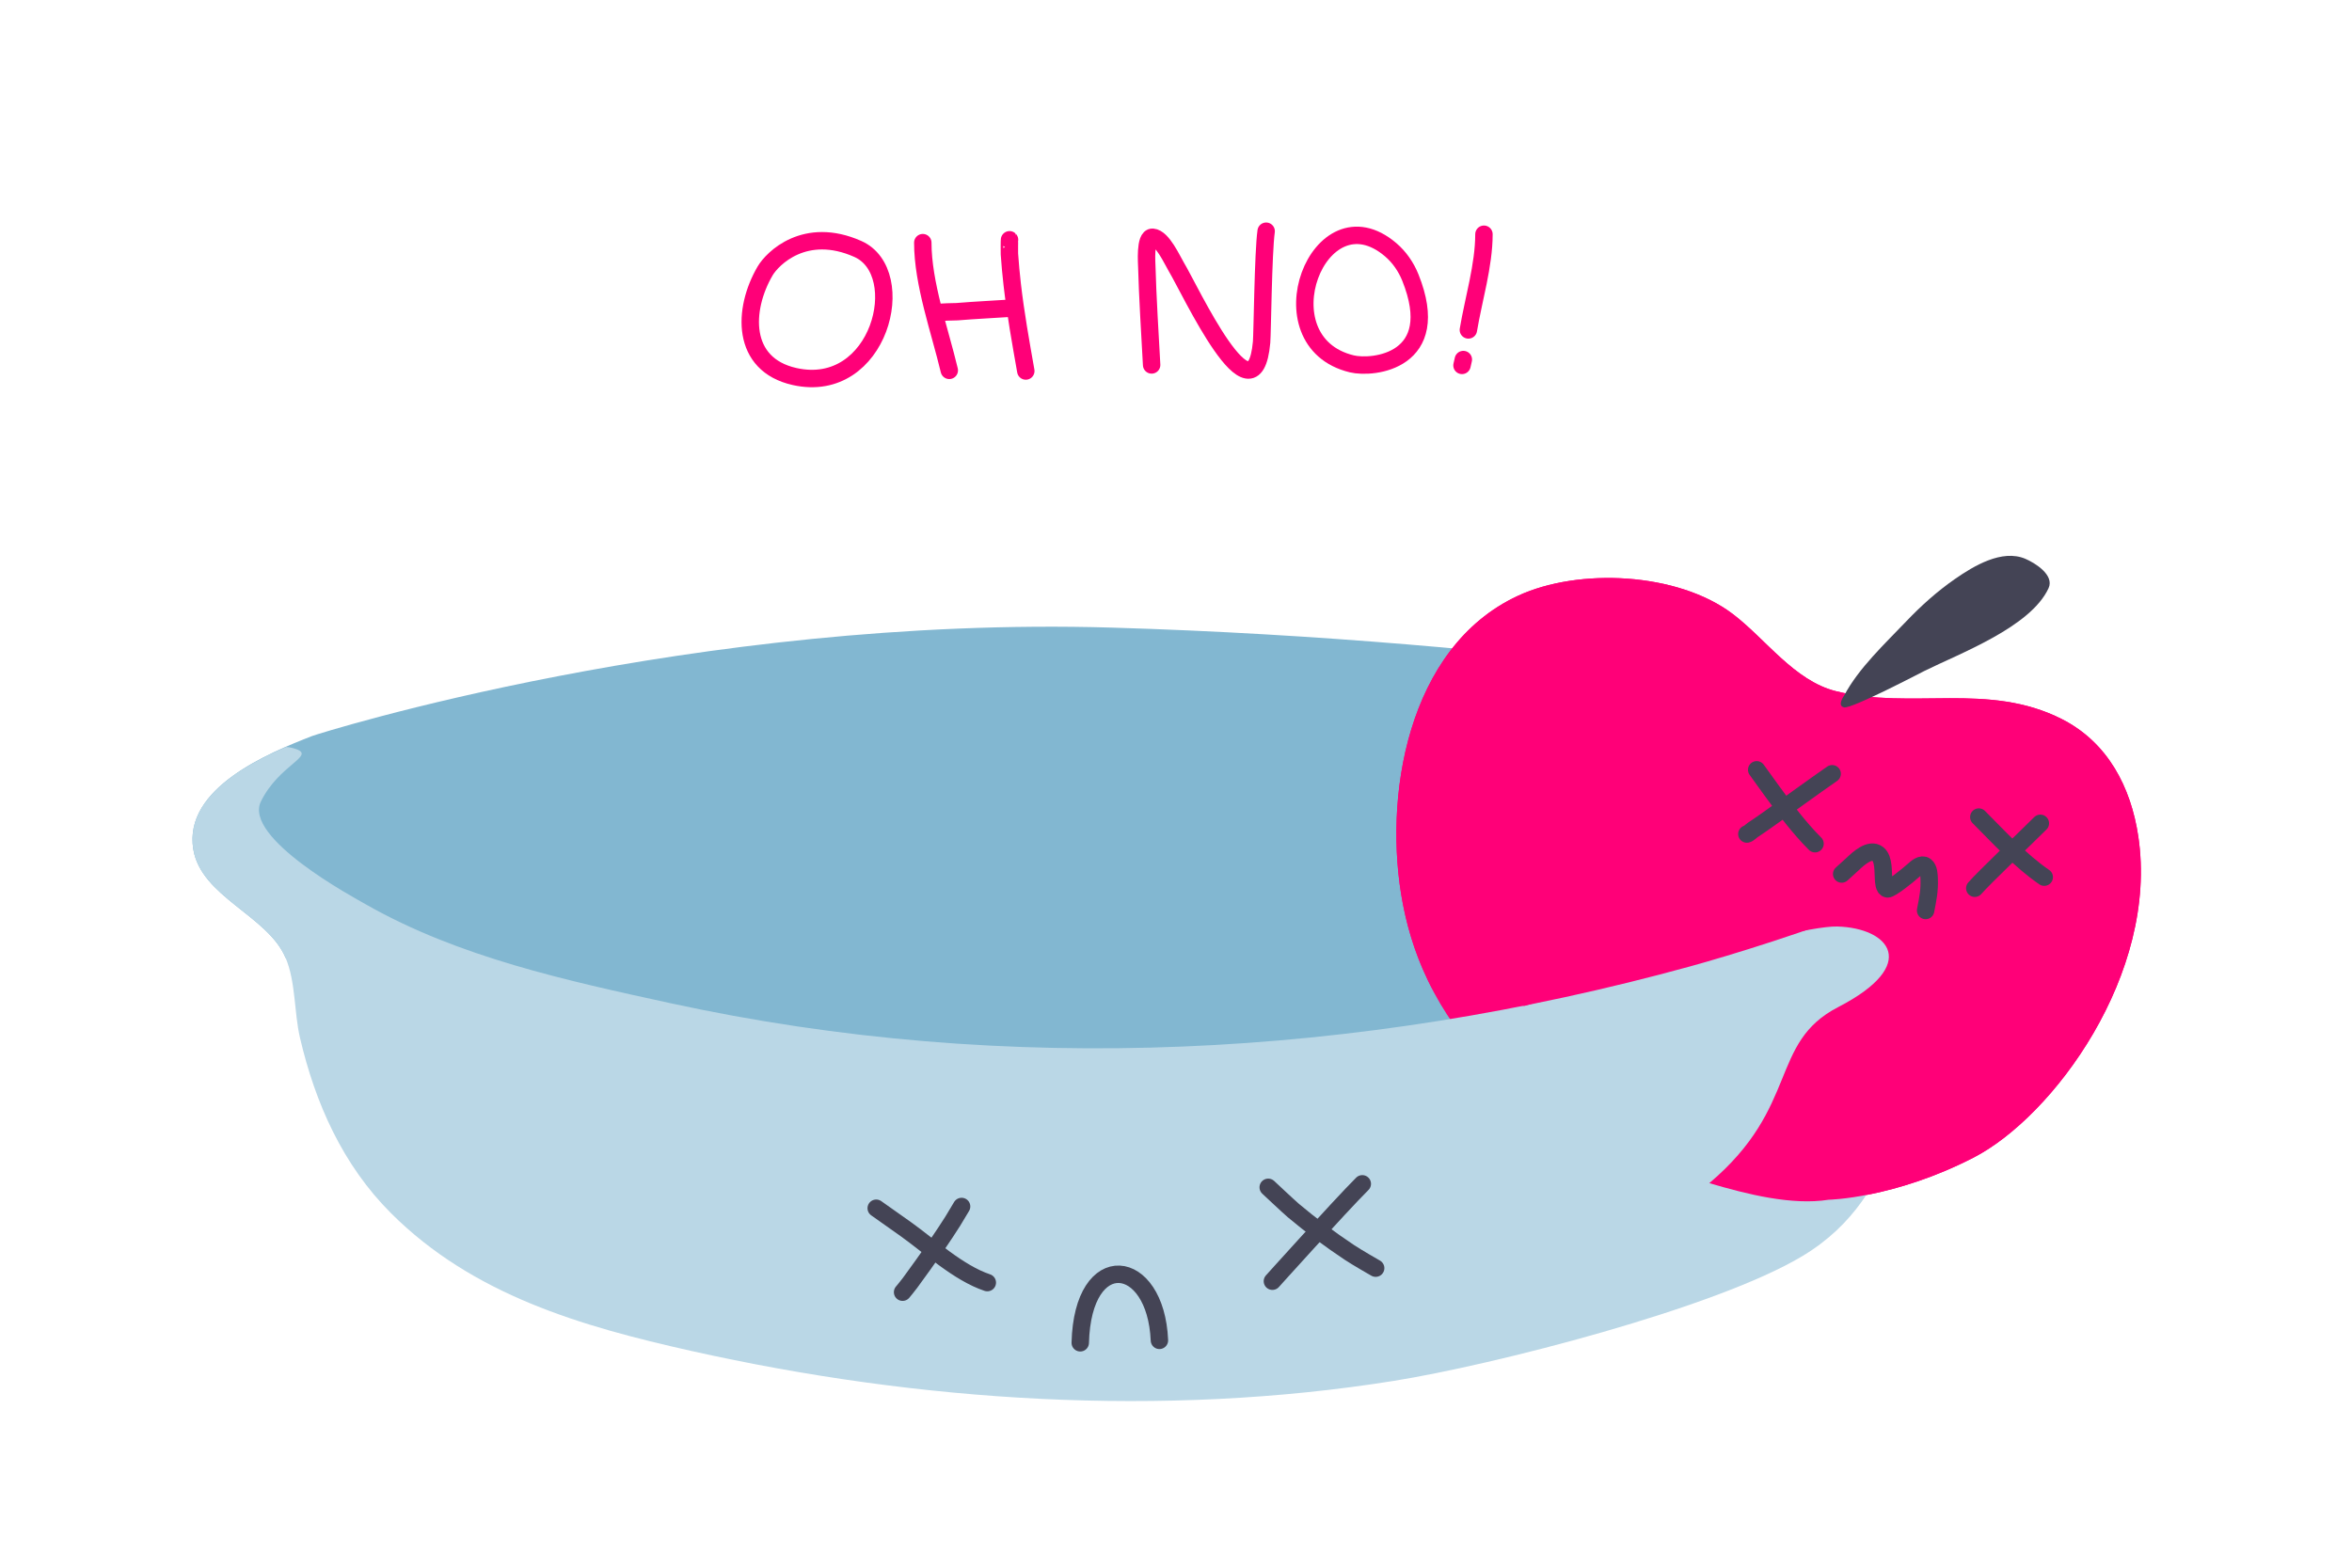
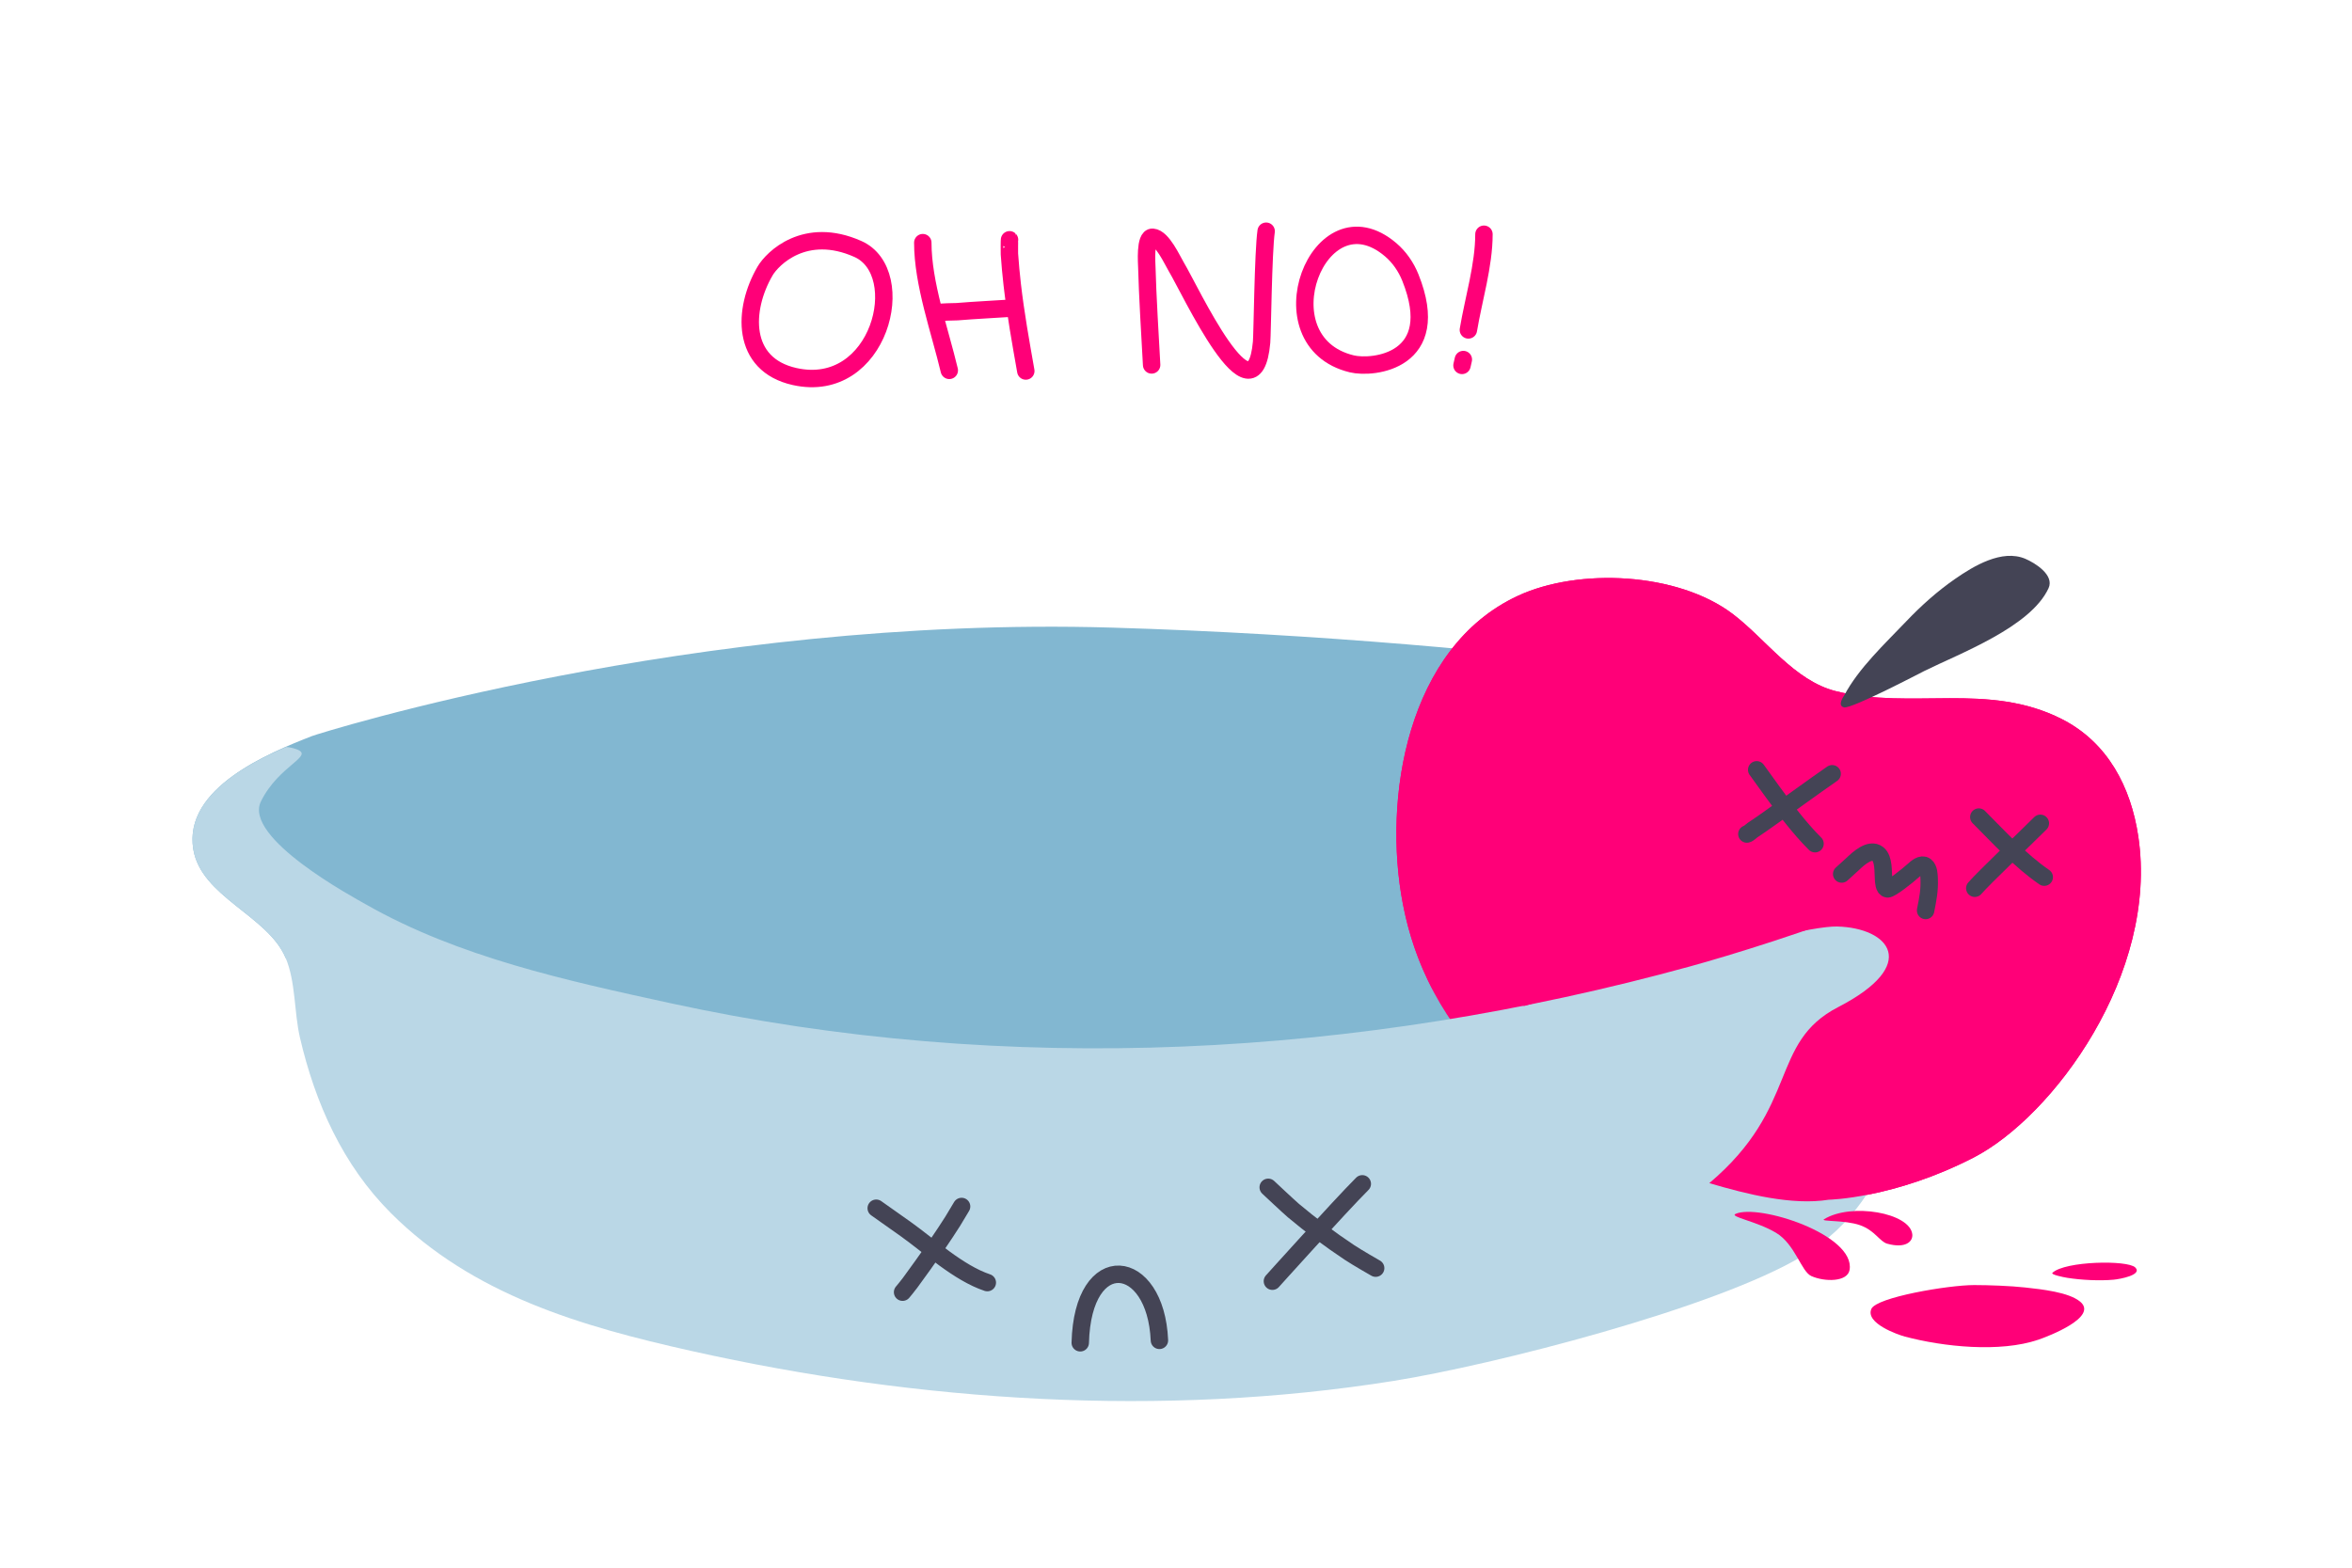
<svg xmlns="http://www.w3.org/2000/svg" width="100%" height="100%" viewBox="0 0 270 180" version="1.1" xml:space="preserve" style="fill-rule:evenodd;clip-rule:evenodd;stroke-linecap:round;stroke-linejoin:round;stroke-miterlimit:1.5;">
  <rect id="intertwined-apple" x="0" y="0" width="270" height="180" style="fill:none;" />
  <path id="basket-back" d="M127.665,72.062c-48.002,-1.42 -91.097,12.156 -91.848,12.45c-4.976,1.943 -14.763,5.955 -13.63,12.981c0.883,5.472 8.533,7.623 10.589,12.457c0.497,1.169 29.918,14.775 66.741,18.919c50.733,5.71 125.814,-16.516 130.203,-23.354c9.506,-14.809 -2.885,-22.343 -15.144,-24.982c0,0 -38.908,-7.051 -86.911,-8.471Z" style="fill:#82b7d1;" />
  <path d="M209.925,137.752c0,0 7.494,-0.138 16.627,-4.836c9.133,-4.699 21.268,-21.109 18.916,-36.875c-0.843,-5.657 -3.493,-10.79 -8.767,-13.471c-8.472,-4.306 -17.254,-1.027 -25.958,-3.214c-4.791,-1.204 -8.068,-6.021 -11.861,-8.883c-6.312,-4.763 -17.661,-5.304 -24.649,-2.055c-12.7,5.906 -15.524,23.236 -13.191,35.361c3.294,17.123 16.973,26.611 32.829,31.377c4.677,1.406 11.066,3.396 16.054,2.596Z" style="fill:#ff0078;" />
  <g id="basket-front">
    <path d="M227.204,85.628c7.878,4.694 13.502,11.598 9.184,17.888c-4.599,6.699 -6.061,3.52 -10.878,10.186c-7.769,10.753 -6.756,23.374 -18.55,30.489c-9.998,6.032 -35.636,12.551 -46.967,14.362c-26.51,4.237 -54.461,2.414 -80.613,-3.435c-12.641,-2.827 -25.086,-6.421 -34.498,-15.825c-5.533,-5.529 -8.696,-12.62 -10.45,-20.157c-0.68,-2.924 -0.474,-6.407 -1.656,-9.186c-2.056,-4.834 -9.706,-6.985 -10.589,-12.457c-0.934,-5.79 5.548,-9.533 10.668,-11.726c0.39,0.031 0.78,0.115 1.164,0.253c2.181,0.782 -1.997,1.798 -4.063,5.992c-2.067,4.193 10.629,11.021 12.048,11.83c10.637,6.061 23.063,8.752 34.917,11.335c38.796,8.457 79.068,6.253 117.145,-4.229c8.997,-2.477 37.291,-11.401 35.036,-16.742c-2.255,-5.341 -10.513,-6.107 -6.664,-8.318c0.955,-0.548 2.696,-0.558 4.766,-0.26Z" style="fill:#bad7e6;" />
    <path d="M124.009,154.178c0.282,-10.976 8.674,-9.907 9.088,-0.28" style="fill:none;stroke:#445;stroke-width:2px;" />
    <path d="M100.586,138.727c0,0 2.74,1.933 3.375,2.387c2.789,1.992 6.065,5.047 9.379,6.153" style="fill:none;stroke:#445;stroke-width:2px;" />
    <path d="M110.387,138.527c0,0 -0.785,1.327 -1.021,1.7c-1.079,1.706 -2.236,3.369 -3.407,5.013c-0.49,0.688 -0.994,1.367 -1.486,2.053c-0.268,0.373 -0.86,1.074 -0.86,1.074" style="fill:none;stroke:#445;stroke-width:2px;" />
    <path d="M145.586,136.327c0,0 2.443,2.294 2.895,2.673c2.046,1.722 4.19,3.311 6.413,4.794c0.911,0.607 3.026,1.813 3.026,1.813" style="fill:none;stroke:#445;stroke-width:2px;" />
    <path d="M156.386,135.926c-2.619,2.619 -10.32,11.181 -10.32,11.181" style="fill:none;stroke:#445;stroke-width:2px;" />
  </g>
  <g id="right-apple">
    <path d="M164.432,113.553c-1.557,-2.941 -2.701,-6.19 -3.39,-9.774c-2.333,-12.125 0.491,-29.455 13.191,-35.361c6.988,-3.249 18.337,-2.708 24.649,2.055c3.793,2.862 7.07,7.679 11.861,8.883c8.704,2.187 17.486,-1.092 25.958,3.214c5.274,2.681 7.924,7.814 8.767,13.471c2.352,15.766 -9.783,32.176 -18.916,36.875c-9.133,4.698 -16.627,4.836 -16.627,4.836c-4.199,0.673 -9.391,-0.63 -13.703,-1.905c10.403,-8.789 6.841,-16.109 14.796,-20.215c9.482,-4.895 5.849,-9.099 -0.127,-9.252c-5.435,-0.139 -35.891,9.12 -35.891,9.12l-10.568,-1.947Z" style="fill:#ff0078;" />
    <path d="M211.71,79.847c1.637,-3.11 4.721,-5.988 7.112,-8.498c1.709,-1.793 3.561,-3.456 5.598,-4.869c2.133,-1.481 5.389,-3.462 8.078,-2.32c1.125,0.477 3.356,1.87 2.672,3.366c-2.05,4.475 -10.191,7.493 -14.284,9.524c-0.32,0.159 -8.293,4.338 -9.18,4.17c-0.887,-0.168 0.004,-1.373 0.004,-1.373Z" style="fill:#445;" />
    <path d="M201.661,88.388c0,0 1.404,1.954 1.738,2.41c1.551,2.122 3.104,4.221 4.959,6.076" style="fill:none;stroke:#445;stroke-width:2px;" />
    <path d="M200.534,95.761c0.147,0 0.555,-0.388 0.673,-0.464c0.692,-0.448 1.359,-0.931 2.032,-1.406c2.368,-1.673 4.702,-3.399 7.085,-5.049" style="fill:none;stroke:#445;stroke-width:2px;" />
    <path d="M227.159,93.815c2.384,2.384 4.718,4.977 7.512,6.899" style="fill:none;stroke:#445;stroke-width:2px;" />
    <path d="M234.224,94.532c-1.774,1.773 -6.537,6.3 -7.527,7.455" style="fill:none;stroke:#445;stroke-width:2px;" />
    <path d="M211.417,100.353c0,0 1.153,-1.044 1.279,-1.164c0.605,-0.578 1.963,-1.846 2.87,-1.14c0.71,0.552 0.59,2.079 0.656,2.871c0.024,0.296 0.032,1.092 0.456,1.142c0.355,0.042 2.29,-1.497 2.998,-2.135c0.308,-0.278 0.919,-0.832 1.362,-0.494c0.389,0.297 0.405,1.023 0.423,1.459c0.055,1.38 -0.147,2.297 -0.409,3.65" style="fill:none;stroke:#445;stroke-width:2px;" />
  </g>
  <path d="M98.476,28.584c-6.067,-2.694 -9.815,1.105 -10.647,2.53c-2.585,4.426 -2.786,10.739 3.386,12.119c9.773,2.184 13.329,-11.954 7.261,-14.649Z" style="fill:none;stroke:#ff0078;stroke-width:2px;" />
  <path d="M105.933,27.86c0,4.694 1.953,10.092 3.041,14.664" style="fill:none;stroke:#ff0078;stroke-width:2px;" />
  <path d="M115.89,27.532c-0.017,-0.017 -0.023,1.482 -0.013,1.627c0.082,1.166 0.186,2.332 0.32,3.493c0.385,3.346 0.976,6.634 1.56,9.947" style="fill:none;stroke:#ff0078;stroke-width:2px;" />
  <path d="M107.725,35.921c0,-0.109 1.991,-0.12 2.135,-0.132c2.185,-0.182 4.375,-0.276 6.561,-0.426" style="fill:none;stroke:#ff0078;stroke-width:2px;" />
  <path d="M132.203,41.902c-0.159,-2.849 -0.485,-8.329 -0.551,-11.181c-0.01,-0.456 -0.249,-3.551 0.667,-3.48c1.122,0.086 2.236,2.603 2.708,3.386c1.623,2.696 8.904,18.515 9.799,8.667c0.087,-0.963 0.178,-10.339 0.522,-12.746" style="fill:none;stroke:#ff0078;stroke-width:2px;" />
  <path d="M155.179,41.776c2.451,0.593 10.586,-0.287 6.724,-9.91c-0.485,-1.21 -1.261,-2.34 -2.256,-3.188c-8.265,-7.048 -14.985,10.554 -4.468,13.098Z" style="fill:none;stroke:#ff0078;stroke-width:2px;" />
  <path d="M170.351,26.894c0,3.574 -1.2,7.47 -1.787,10.987" style="fill:none;stroke:#ff0078;stroke-width:2px;" />
  <path d="M167.985,41.282l-0.154,0.673" style="fill:none;stroke:#ff0078;stroke-width:2px;" />
+   <path d="M207.943,146.521c1.542,0.679 4.151,0.685 4.383,-0.718c0.669,-4.054 -10.458,-7.617 -13.09,-6.426c-0.741,0.335 2.402,0.835 4.631,2.162c2.23,1.326 2.893,4.462 4.076,4.982Z" style="fill:#ff0078;" />
+   <path d="M216.65,142.801c2.084,0.577 2.968,-0.238 2.873,-1.088c-0.275,-2.453 -7.005,-3.648 -10.131,-1.722c-0.466,0.288 2.408,0.074 4.129,0.683c1.721,0.608 2.258,1.886 3.129,2.127Z" style="fill:#ff0078;" />
+   <path d="M235.612,146.141c1.447,-1.357 8.616,-1.483 9.503,-0.617c0.886,0.867 -1.784,1.345 -2.478,1.409c-1.625,0.147 -3.742,0.038 -5.318,-0.214c-0.485,-0.078 -1.928,-0.371 -1.707,-0.578Z" style="fill:#ff0078;" />
+   <path d="M214.826,150.285c0.586,-1.336 8.843,-2.735 11.795,-2.735c1.692,0 4.159,0.091 5.841,0.275c1.938,0.212 5.024,0.543 6.331,1.629c2.131,1.769 -3.67,3.986 -4.802,4.371c-4.409,1.497 -10.896,0.816 -15.311,-0.358c-0.832,-0.222 -4.576,-1.537 -3.854,-3.182Z" style="fill:#ff0078;" />
</svg>
